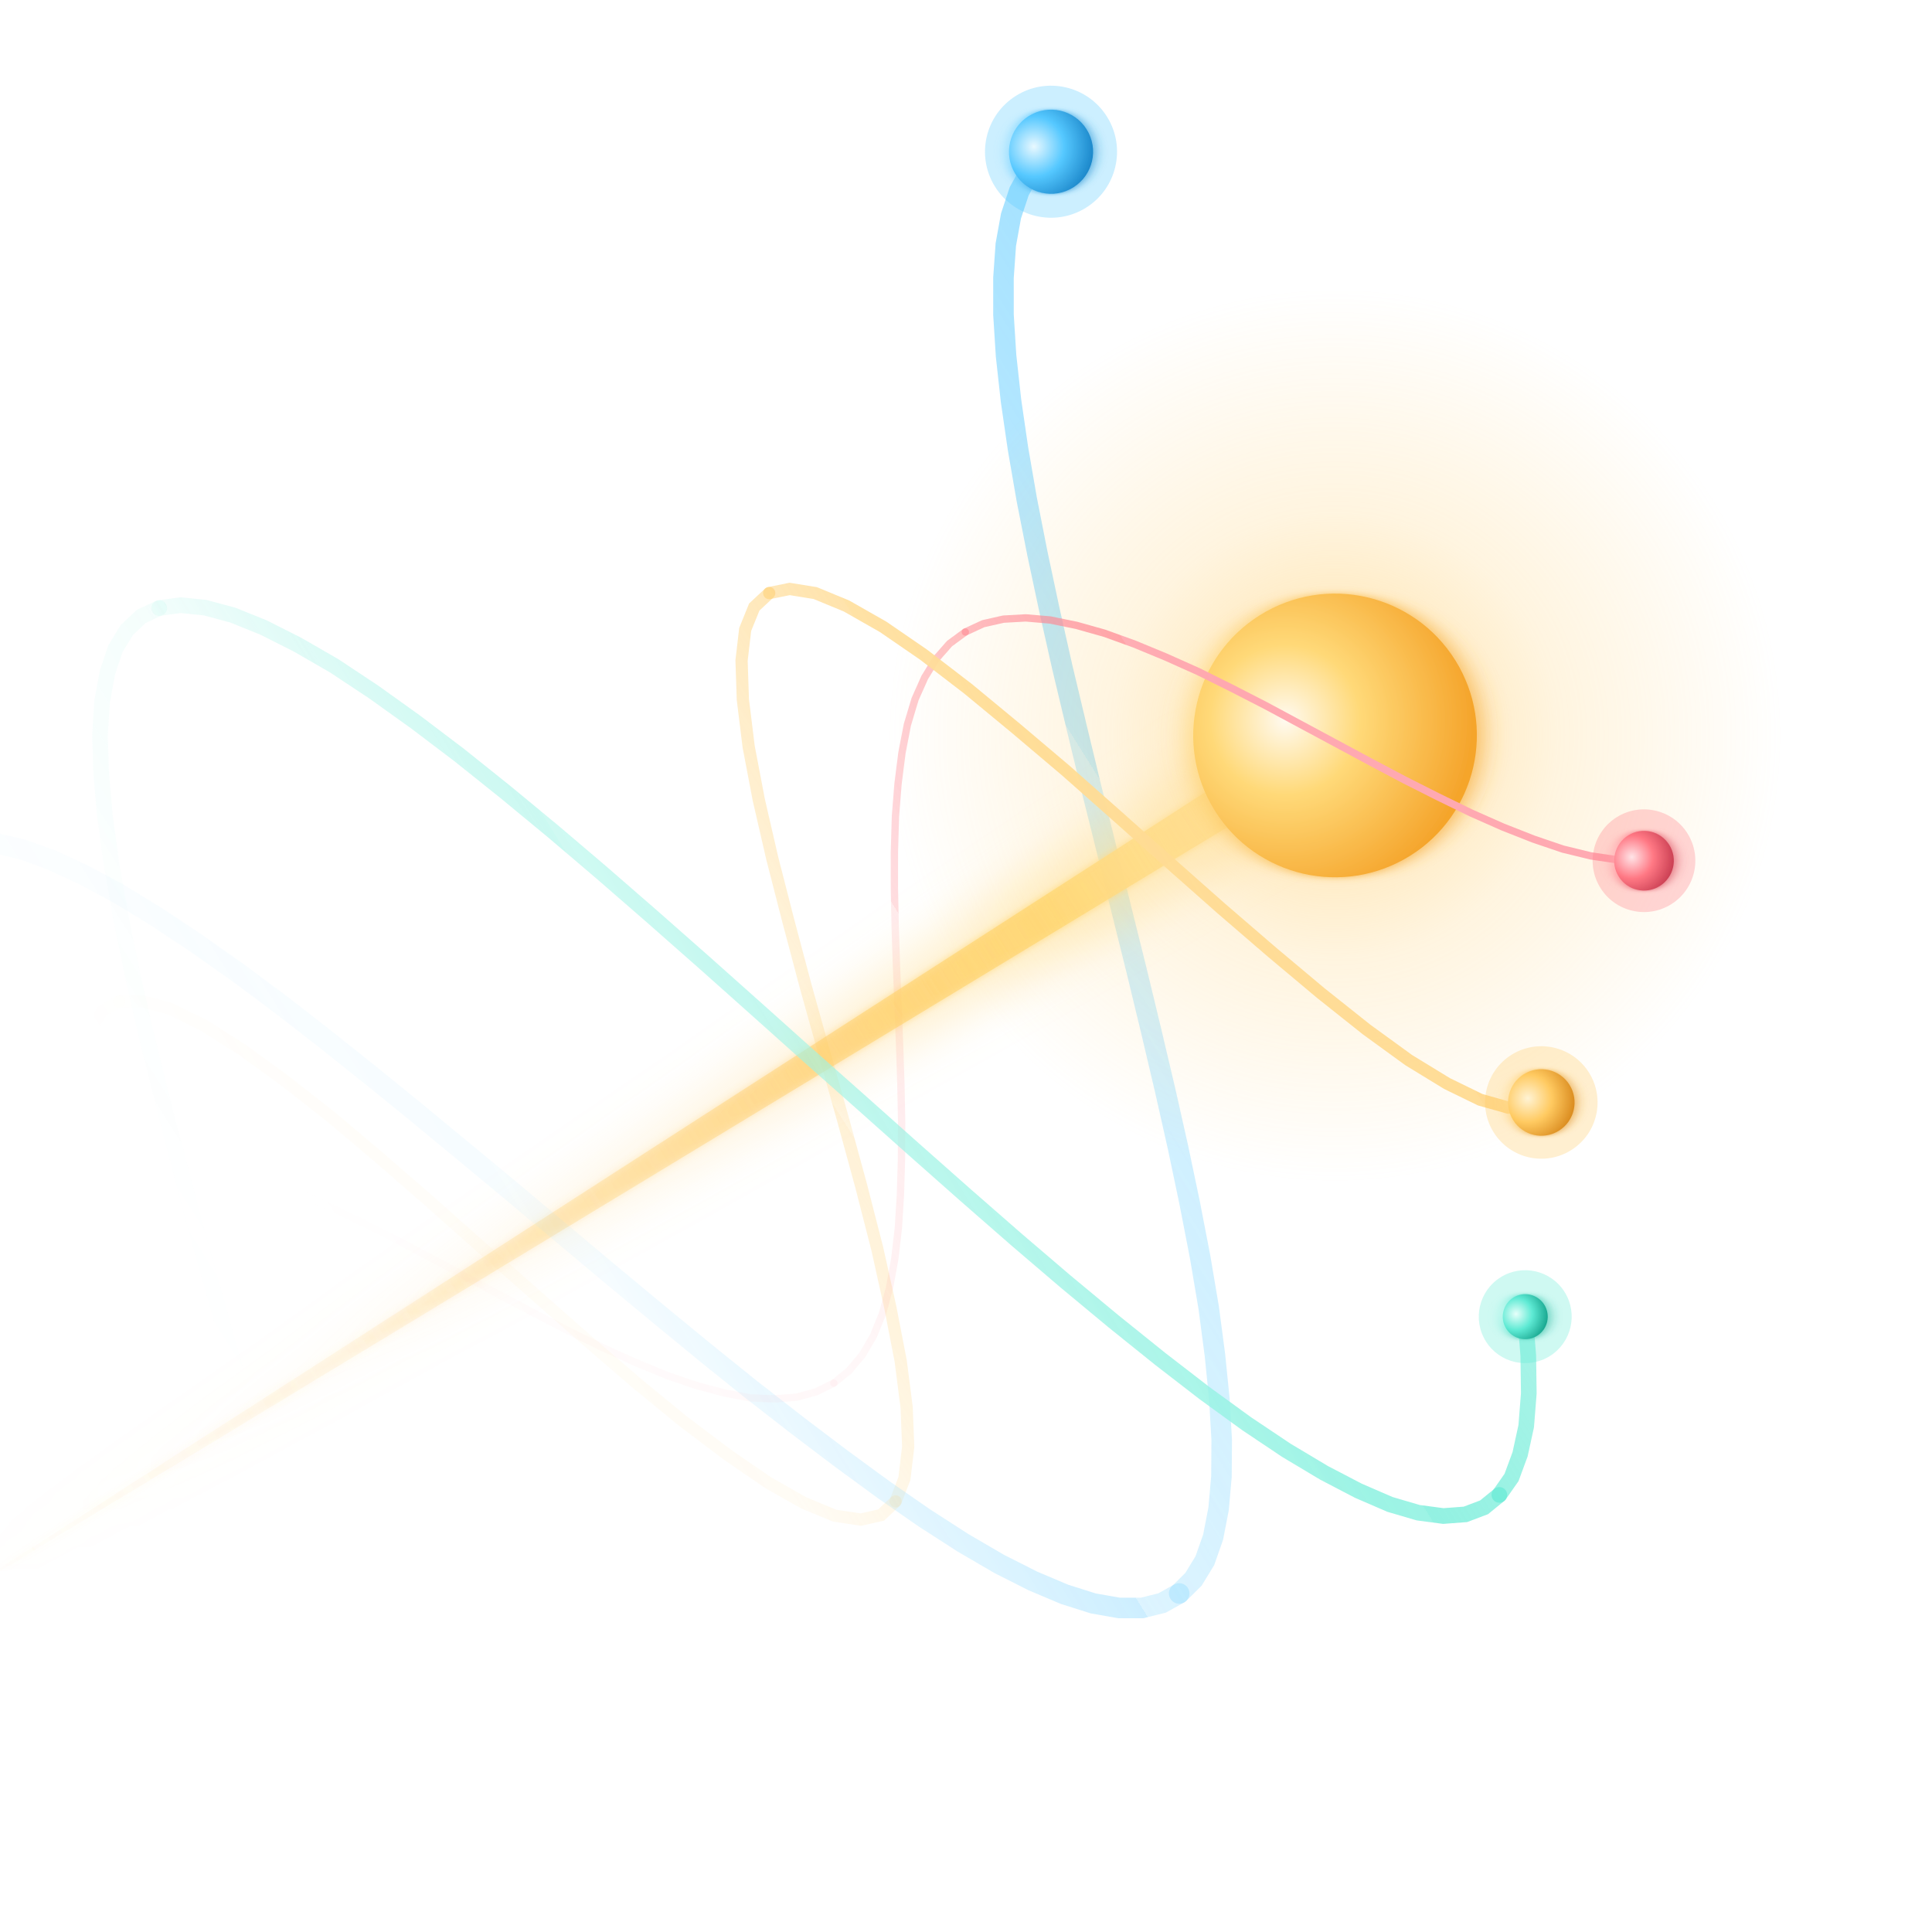
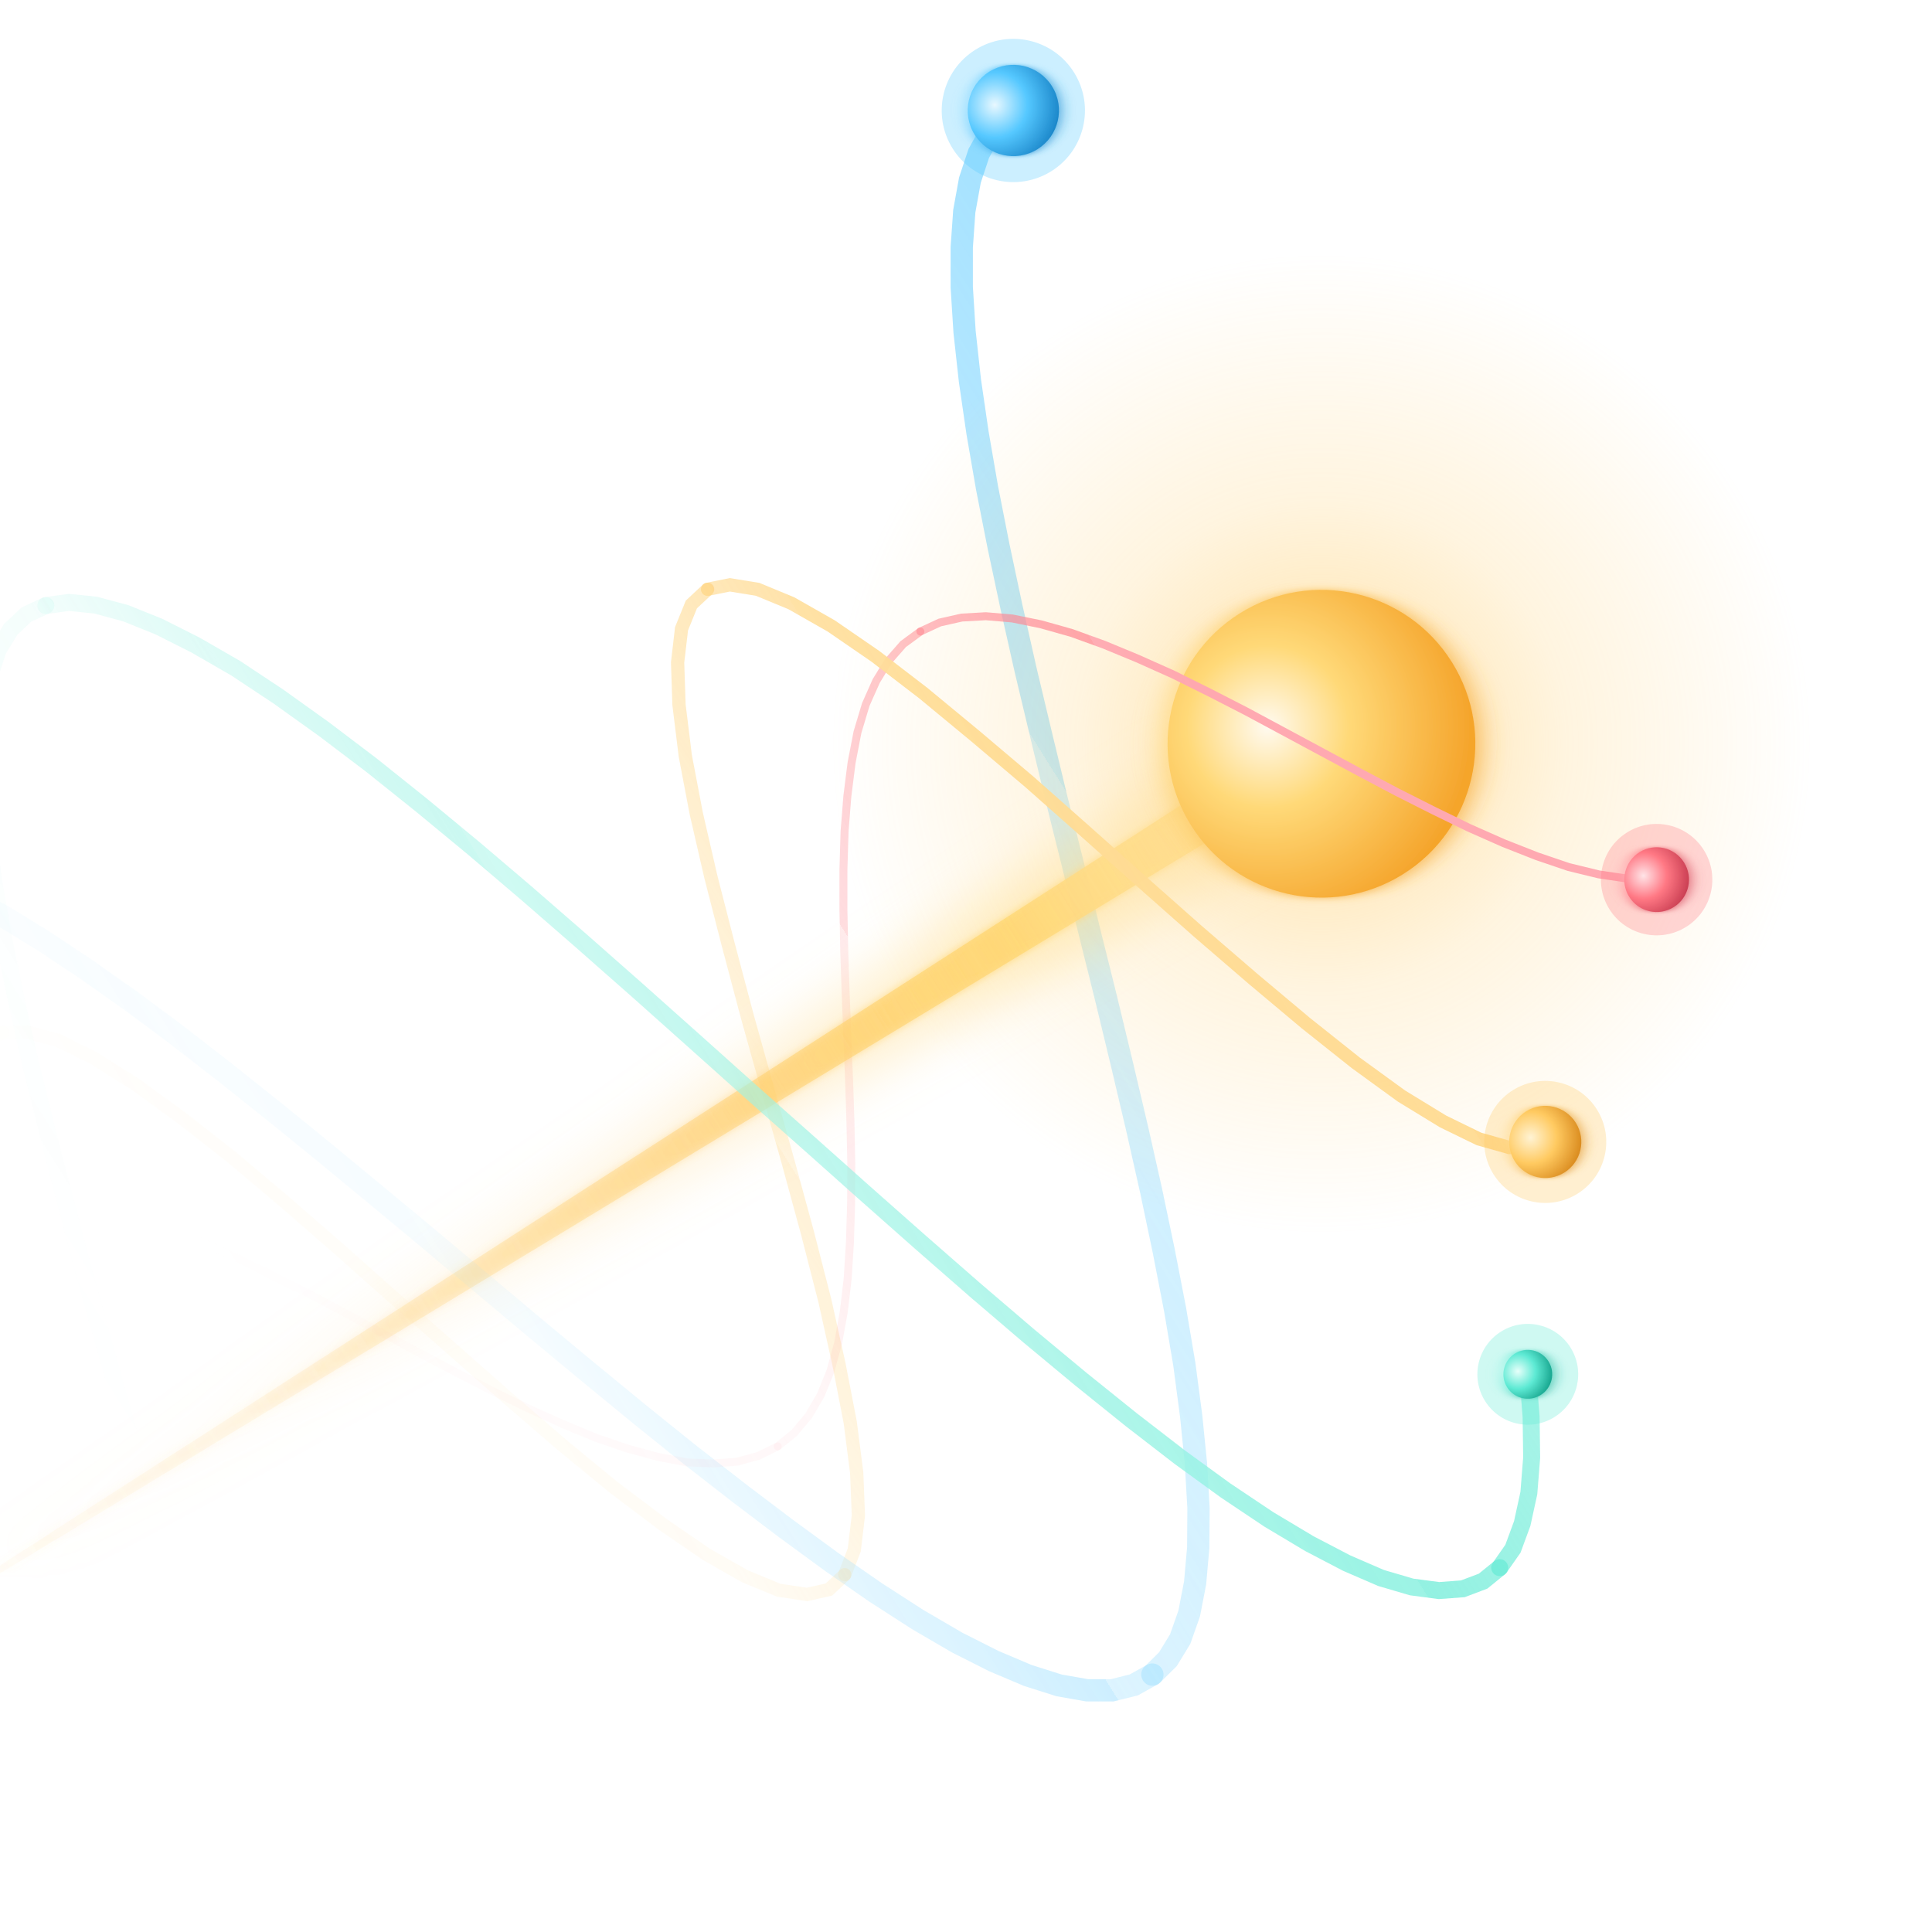
<svg xmlns="http://www.w3.org/2000/svg" width="512" height="512" aria-label="Commit Trail logo" viewBox="0 0 512 512">
  <defs>
    <linearGradient id="ts" x1="-340" x2="0" y1="0" y2="0" gradientUnits="userSpaceOnUse">
      <stop offset="0" stop-color="#ffca61" stop-opacity="0" />
      <stop offset=".3" stop-color="#ffca61" stop-opacity=".1" />
      <stop offset=".6" stop-color="#ffca61" stop-opacity=".4" />
      <stop offset=".8" stop-color="#ffd978" stop-opacity=".8" />
      <stop offset="1" stop-color="#fff1cc" />
    </linearGradient>
    <linearGradient id="gab" x1="-540" x2="284" y1="0" y2="0" gradientUnits="userSpaceOnUse">
      <stop offset="0" stop-color="#55c8ff" stop-opacity=".5" />
      <stop offset="0" stop-color="#77d3ff" stop-opacity=".8" />
      <stop offset=".1" stop-color="#9bdfff" />
      <stop offset=".1" stop-color="#95dcff" />
      <stop offset=".2" stop-color="#68ceff" stop-opacity=".7" />
      <stop offset=".2" stop-color="#55c8ff" stop-opacity=".5" />
      <stop offset=".3" stop-color="#55c8ff" stop-opacity=".3" />
      <stop offset=".3" stop-color="#55c8ff" stop-opacity=".3" />
      <stop offset=".3" stop-color="#55c8ff" stop-opacity=".6" />
      <stop offset=".4" stop-color="#7dd5ff" stop-opacity=".8" />
      <stop offset=".4" stop-color="#9ddfff" />
      <stop offset=".5" stop-color="#91dbff" stop-opacity=".9" />
      <stop offset=".5" stop-color="#60cbff" stop-opacity=".7" />
      <stop offset=".5" stop-color="#55c8ff" stop-opacity=".4" />
      <stop offset=".6" stop-color="#55c8ff" stop-opacity=".3" />
      <stop offset=".6" stop-color="#55c8ff" stop-opacity=".4" />
      <stop offset=".7" stop-color="#55c8ff" stop-opacity=".6" />
      <stop offset=".7" stop-color="#83d7ff" stop-opacity=".9" />
      <stop offset=".8" stop-color="#9edfff" />
      <stop offset=".8" stop-color="#8cdaff" stop-opacity=".9" />
      <stop offset=".8" stop-color="#58c9ff" stop-opacity=".7" />
      <stop offset=".9" stop-color="#55c8ff" stop-opacity=".4" />
      <stop offset=".9" stop-color="#55c8ff" stop-opacity=".3" />
      <stop offset="1" stop-color="#55c8ff" stop-opacity=".4" />
      <stop offset="1" stop-color="#55c8ff" stop-opacity=".7" />
    </linearGradient>
    <linearGradient id="gfb" x1="-270" x2="14" y1="0" y2="0" gradientUnits="userSpaceOnUse">
      <stop offset="0" stop-color="#fff" stop-opacity="0" />
      <stop offset=".3" stop-color="#fff" stop-opacity=".1" />
      <stop offset=".5" stop-color="#fff" stop-opacity=".5" />
      <stop offset=".8" stop-color="#fff" />
      <stop offset="1" stop-color="#fff" />
    </linearGradient>
    <linearGradient id="gaa" x1="-409" x2="155" y1="0" y2="0" gradientUnits="userSpaceOnUse">
      <stop offset="0" stop-color="#ffca61" stop-opacity=".5" />
      <stop offset="0" stop-color="#ffd37b" stop-opacity=".8" />
      <stop offset=".1" stop-color="#ffdd98" />
      <stop offset=".1" stop-color="#ffdb93" />
      <stop offset=".1" stop-color="#ffcf70" stop-opacity=".7" />
      <stop offset=".2" stop-color="#ffca61" stop-opacity=".5" />
      <stop offset=".2" stop-color="#ffca61" stop-opacity=".3" />
      <stop offset=".3" stop-color="#ffca61" stop-opacity=".3" />
      <stop offset=".3" stop-color="#ffca61" stop-opacity=".6" />
      <stop offset=".3" stop-color="#ffd580" stop-opacity=".8" />
      <stop offset=".4" stop-color="#ffde99" />
      <stop offset=".4" stop-color="#ffda90" stop-opacity=".9" />
      <stop offset=".4" stop-color="#ffcd6b" stop-opacity=".7" />
      <stop offset=".5" stop-color="#ffca61" stop-opacity=".5" />
      <stop offset=".5" stop-color="#ffca61" stop-opacity=".3" />
      <stop offset=".5" stop-color="#ffca61" stop-opacity=".4" />
      <stop offset=".6" stop-color="#ffca61" stop-opacity=".6" />
      <stop offset=".6" stop-color="#ffd684" stop-opacity=".9" />
      <stop offset=".6" stop-color="#ffde9a" />
      <stop offset=".7" stop-color="#ffd98d" stop-opacity=".9" />
      <stop offset=".7" stop-color="#ffcb66" stop-opacity=".7" />
      <stop offset=".8" stop-color="#ffca61" stop-opacity=".4" />
      <stop offset=".8" stop-color="#ffca61" stop-opacity=".3" />
      <stop offset=".8" stop-color="#ffca61" stop-opacity=".4" />
      <stop offset=".9" stop-color="#ffca61" stop-opacity=".6" />
      <stop offset=".9" stop-color="#ffd788" stop-opacity=".9" />
      <stop offset=".9" stop-color="#ffde9a" />
      <stop offset="1" stop-color="#ffd88a" stop-opacity=".9" />
      <stop offset="1" stop-color="#ffca61" stop-opacity=".7" />
    </linearGradient>
    <linearGradient id="gfa" x1="-250" x2="-4" y1="0" y2="0" gradientUnits="userSpaceOnUse">
      <stop offset="0" stop-color="#fff" stop-opacity="0" />
      <stop offset=".3" stop-color="#fff" stop-opacity=".1" />
      <stop offset=".5" stop-color="#fff" stop-opacity=".5" />
      <stop offset=".8" stop-color="#fff" />
      <stop offset="1" stop-color="#fff" />
    </linearGradient>
    <linearGradient id="gac" x1="-438" x2="248" y1="0" y2="0" gradientUnits="userSpaceOnUse">
      <stop offset="0" stop-color="#ffa3ac" stop-opacity=".9" />
      <stop offset="0" stop-color="#ffadb4" />
      <stop offset=".1" stop-color="#ff96a0" stop-opacity=".8" />
      <stop offset=".1" stop-color="#ff7884" stop-opacity=".6" />
      <stop offset=".2" stop-color="#ff7884" stop-opacity=".4" />
      <stop offset=".2" stop-color="#ff7884" stop-opacity=".3" />
      <stop offset=".2" stop-color="#ff7884" stop-opacity=".5" />
      <stop offset=".3" stop-color="#ff848f" stop-opacity=".7" />
      <stop offset=".3" stop-color="#ffa6ae" stop-opacity=".9" />
      <stop offset=".3" stop-color="#ffacb3" />
      <stop offset=".4" stop-color="#ff929c" stop-opacity=".8" />
      <stop offset=".4" stop-color="#ff7884" stop-opacity=".6" />
      <stop offset=".5" stop-color="#ff7884" stop-opacity=".3" />
      <stop offset=".5" stop-color="#ff7884" stop-opacity=".3" />
      <stop offset=".5" stop-color="#ff7884" stop-opacity=".5" />
      <stop offset=".6" stop-color="#ff8994" stop-opacity=".8" />
      <stop offset=".6" stop-color="#ffa8b0" />
      <stop offset=".7" stop-color="#ffaab2" />
      <stop offset=".7" stop-color="#ff8d97" stop-opacity=".8" />
      <stop offset=".7" stop-color="#ff7884" stop-opacity=".5" />
      <stop offset=".8" stop-color="#ff7884" stop-opacity=".3" />
      <stop offset=".8" stop-color="#ff7884" stop-opacity=".3" />
      <stop offset=".8" stop-color="#ff7884" stop-opacity=".5" />
      <stop offset=".9" stop-color="#ff8e98" stop-opacity=".8" />
      <stop offset=".9" stop-color="#ffaab2" />
      <stop offset="1" stop-color="#ffa8b0" />
      <stop offset="1" stop-color="#ff8893" stop-opacity=".8" />
    </linearGradient>
    <linearGradient id="gfc" x1="-230" x2="40" y1="0" y2="0" gradientUnits="userSpaceOnUse">
      <stop offset="0" stop-color="#fff" stop-opacity="0" />
      <stop offset=".3" stop-color="#fff" stop-opacity=".1" />
      <stop offset=".5" stop-color="#fff" stop-opacity=".5" />
      <stop offset=".8" stop-color="#fff" />
      <stop offset="1" stop-color="#fff" />
    </linearGradient>
    <linearGradient id="gam" x1="-535" x2="243" y1="0" y2="0" gradientUnits="userSpaceOnUse">
      <stop offset="0" stop-color="#5eead4" stop-opacity=".3" />
      <stop offset="0" stop-color="#5eead4" stop-opacity=".4" />
      <stop offset=".1" stop-color="#5eead4" stop-opacity=".7" />
      <stop offset=".1" stop-color="#8df1e1" stop-opacity=".9" />
      <stop offset=".2" stop-color="#a1f4e6" />
      <stop offset=".2" stop-color="#8ff1e1" stop-opacity=".9" />
      <stop offset=".3" stop-color="#60ead4" stop-opacity=".7" />
      <stop offset=".3" stop-color="#5eead4" stop-opacity=".4" />
      <stop offset=".3" stop-color="#5eead4" stop-opacity=".3" />
      <stop offset=".4" stop-color="#5eead4" stop-opacity=".4" />
      <stop offset=".4" stop-color="#5eead4" stop-opacity=".6" />
      <stop offset=".5" stop-color="#8af0e0" stop-opacity=".9" />
      <stop offset=".5" stop-color="#a1f4e6" />
      <stop offset=".6" stop-color="#92f2e2" stop-opacity=".9" />
      <stop offset=".6" stop-color="#64ebd5" stop-opacity=".7" />
      <stop offset=".7" stop-color="#5eead4" stop-opacity=".4" />
      <stop offset=".7" stop-color="#5eead4" stop-opacity=".3" />
      <stop offset=".7" stop-color="#5eead4" stop-opacity=".4" />
      <stop offset=".8" stop-color="#5eead4" stop-opacity=".6" />
      <stop offset=".8" stop-color="#87f0df" stop-opacity=".9" />
      <stop offset=".9" stop-color="#a1f4e6" />
      <stop offset=".9" stop-color="#94f2e3" stop-opacity=".9" />
      <stop offset="1" stop-color="#68ebd6" stop-opacity=".7" />
      <stop offset="1" stop-color="#5eead4" stop-opacity=".4" />
    </linearGradient>
    <linearGradient id="gfm" x1="-262" x2="-30" y1="0" y2="0" gradientUnits="userSpaceOnUse">
      <stop offset="0" stop-color="#fff" stop-opacity="0" />
      <stop offset=".3" stop-color="#fff" stop-opacity=".1" />
      <stop offset=".5" stop-color="#fff" stop-opacity=".5" />
      <stop offset=".8" stop-color="#fff" />
      <stop offset="1" stop-color="#fff" />
    </linearGradient>
    <radialGradient id="sun" cx="38%" cy="36%" r="66%">
      <stop offset="0" stop-color="#fffaf0" />
      <stop offset=".4" stop-color="#ffd978" />
      <stop offset="1" stop-color="#f5a52c" />
    </radialGradient>
    <radialGradient id="sg">
      <stop offset="0" stop-color="#ffca61" stop-opacity=".6" />
      <stop offset=".5" stop-color="#ffca61" stop-opacity=".2" />
      <stop offset="1" stop-color="#ffca61" stop-opacity="0" />
    </radialGradient>
    <radialGradient id="db" cx="36%" cy="34%" r="72%">
      <stop offset="0" stop-color="#e8f8ff" />
      <stop offset=".5" stop-color="#55c8ff" />
      <stop offset="1" stop-color="#1b86c9" />
    </radialGradient>
    <radialGradient id="da" cx="36%" cy="34%" r="72%">
      <stop offset="0" stop-color="#fff3d4" />
      <stop offset=".5" stop-color="#ffca61" />
      <stop offset="1" stop-color="#d98a1e" />
    </radialGradient>
    <radialGradient id="dc" cx="36%" cy="34%" r="72%">
      <stop offset="0" stop-color="#ffe4e7" />
      <stop offset=".5" stop-color="#ff7884" />
      <stop offset="1" stop-color="#c93e52" />
    </radialGradient>
    <radialGradient id="dm" cx="36%" cy="34%" r="72%">
      <stop offset="0" stop-color="#e6fffa" />
      <stop offset=".5" stop-color="#5eead4" />
      <stop offset="1" stop-color="#17a58e" />
    </radialGradient>
    <mask id="mkb" width="324" height="304" x="-290" y="-152" maskUnits="userSpaceOnUse">
      <path fill="url(#gfb)" d="M-270-144H14v288h-284z" />
    </mask>
    <mask id="mka" width="286" height="212" x="-270" y="-106" maskUnits="userSpaceOnUse">
      <path fill="url(#gfa)" d="M-250-98H-4V98h-246z" />
    </mask>
    <mask id="mkc" width="310" height="156" x="-250" y="-78" maskUnits="userSpaceOnUse">
      <path fill="url(#gfc)" d="M-230-70H40V70h-270z" />
    </mask>
    <mask id="mkm" width="272" height="340" x="-282" y="-170" maskUnits="userSpaceOnUse">
      <path fill="url(#gfm)" d="M-262-162h232v324h-232z" />
    </mask>
    <filter id="glow" width="200%" height="200%" x="-50%" y="-50%">
      <feGaussianBlur result="b" stdDeviation="2.2" />
      <feMerge>
        <feMergeNode in="b" />
        <feMergeNode in="SourceGraphic" />
      </feMerge>
    </filter>
    <filter id="soft" width="200%" height="200%" x="-50%" y="-50%">
      <feGaussianBlur result="b" stdDeviation="1" />
      <feMerge>
        <feMergeNode in="b" />
        <feMergeNode in="SourceGraphic" />
      </feMerge>
    </filter>
    <filter id="haze" width="140%" height="700%" x="-20%" y="-300%">
      <feGaussianBlur stdDeviation="6" />
    </filter>
  </defs>
-   <g fill="none" stroke-linecap="round" transform="translate(353.8 194.9) rotate(-32) scale(1.296)">
+   <g fill="none" stroke-linecap="round" transform="translate(350.2 197.1) rotate(-32) scale(1.406)">
    <g mask="url(#mkb)">
      <g>
        <animateTransform attributeName="transform" dur="3.5s" from="0 0" repeatCount="indefinite" to="-270.5 0" type="translate" />
        <path stroke="url(#gab)" stroke-width="4.2" d="m-540.5-125.5 4-3.3 4-2.1 4-1 4 .1" />
        <path stroke="url(#gab)" stroke-width="4.2" d="m-388.3 131.6 4-1.6 4-2.6 4-3.8 4-4.8 4-5.9 4-6.8 4-7.8 4-8.6 4-9.4 4-10 4.1-10.7 4-11.2 4-11.7 4-11.9 4-12.1 4-12.3 4-12.3 4-12.1 4-12 4-11.6 4-11.2 4-10.8 4-10.1 4-9.4 4-8.7 4-7.8 4-6.9 4-5.9 4-4.9 4-3.9 4-2.7 4-1.6 4.1-.5" />
        <path stroke="url(#gab)" stroke-width="4.2" d="m-120 131.9 4-.9 4-2 4-3.2 4-4.3 4-5.3 4-6.3 4-7.3 4-8.1 4.1-9 4-9.7 4-10.4 4-10.9 4-11.4 4-11.8 4-12 4-12.3 4-12.2 4-12.3 4-12 4-11.9 4-11.4 4-11 4-10.5 4-9.8 4-9.1 4-8.3 4-7.4 4-6.4 4-5.5 4-4.4 4.1-3.4 4-2.2 4-1.1 4 .1" />
        <path stroke="url(#gab)" stroke-width="4.2" d="m152.3 131.7 4-1.5 4-2.6 4-3.6 4-4.8 4-5.8 4.1-6.7 4-7.7 4-8.6 4-9.3 4-10 4-10.6 4-11.2 4-11.6 4-11.9 4-12.1 4-12.3 4-12.3 4-12.1 4-12 4-11.7 4-11.2 4-10.8 4-10.2 4-9.5 4-8.7 4-7.9 4-7 4.1-6 4-5 4-3.9 4-2.8 4-1.7 4-.6" />
      </g>
    </g>
    <g mask="url(#mka)">
      <g>
        <animateTransform attributeName="transform" dur="2.25s" from="0 0" repeatCount="indefinite" to="-158.7 0" type="translate" />
        <path stroke="url(#gaa)" stroke-width="2.5" d="m-408.7-81.8 4-3.2 4-1" />
        <path stroke="url(#gaa)" stroke-width="2.5" d="m-320.2 85.9 4.1-1.8 4-3.9 4-5.9 4-7.8 4-9.5 4.1-10.9 4-12.1 4-13 4-13.5 4.1-13.7 4-13.5 4-13 4-12.2 4.1-11.1 4-9.6 4-8 4-6.1 4.1-4.1 4-2 4 .2" />
        <path stroke="url(#gaa)" stroke-width="2.5" d="m-159.2 85.2 4-3 4.1-5.1 4-7 4-8.7 4-10.4 4.1-11.6 4-12.6 4-13.3 4-13.7 4-13.6 4.1-13.3 4-12.6 4-11.6 4-10.3 4.1-8.8 4-6.9 4-5 4-2.9 4.1-.8" />
        <path stroke="url(#gaa)" stroke-width="2.5" d="m-2.2 85.8 4-2 4-4.2 4-6.2 4.1-8 4-9.7 4-11.1 4-12.2L30 19.3l4-13.5 4-13.7 4-13.5 4.1-12.9 4-12.1 4-10.9 4-9.5 4-7.7 4.1-5.9 4-3.8 4-1.7 4 .5" />
      </g>
    </g>
    <g mask="url(#mkc)">
      <g>
        <animateTransform attributeName="transform" dur="1.5s" from="0 0" repeatCount="indefinite" to="-207.7 0" type="translate" />
        <path stroke="url(#gac)" stroke-width="1.5" d="m-361.5 57.7 4-1.2 4-2 4-2.7 4-3.6 4-4.3 4-4.9 4-5.4 4-6 4-6.4 4-6.7 4.1-6.9 4-7 4-7 4-6.9 4-6.7 4-6.5 4-6 4-5.6 4-5 4-4.4 4-3.7 4-2.9 4-2.1 4.1-1.3 4-.5 4 .4" />
        <path stroke="url(#gac)" stroke-width="1.5" d="m-157.1 58 4-.5 4-1.3 4-2.1 4-2.9 4-3.7 4-4.4 4-5 4-5.6 4-6 4.1-6.5 4-6.7 4-6.9 4-7 4-7 4-6.9 4-6.7 4-6.4 4-6 4-5.4 4-4.9 4-4.3 4.1-3.6 4-2.7 4-2 4-1.2 4-.3" />
        <path stroke="url(#gac)" stroke-width="1.5" d="m51.3 58 4-.6 4-1.5 4-2.3 4-3.1 4-3.8 4-4.5 4.1-5.1 4-5.6 4-6.2 4-6.5 4-6.7 4-7 4-7 4-7 4-6.9 4-6.6 4-6.3 4-5.9 4-5.4 4.1-4.8 4-4.1 4-3.4 4-2.7 4-1.8 4-1 4-.2" />
      </g>
    </g>
    <g mask="url(#mkm)">
      <g>
        <animateTransform attributeName="transform" dur="5s" from="0 0" repeatCount="indefinite" to="-272.9 0" type="translate" />
        <path stroke="url(#gam)" stroke-width="3.2" d="m-534.9 0 4-13.8 4-13.7 4-13.5 4-13.1 4-12.7 4-12.1 4-11.4 4-10.7 4-9.8 4.1-8.8 4-7.8 4-6.8 4-5.6 4-4.4 4-3.2 4-1.9 4-.7 4 .6" />
        <path stroke="url(#gam)" stroke-width="3.2" d="m-326.4 149.4 4-1.8 4-3.1 4-4.3 4-5.6 4-6.6 4-7.8 4-8.8 4-9.7 4.1-10.6 4-11.4 4-12 4-12.7 4-13.1 4-13.4 4-13.7 4-13.8 4-13.9 4-13.7 4-13.5 4.1-13.1 4-12.7 4-12.2 4-11.4 4-10.7 4-9.9 4-8.9 4-7.9 4-6.9 4-5.6 4.1-4.5 4-3.3 4-2 4-.8 4 .5" />
        <path stroke="url(#gam)" stroke-width="3.2" d="m-53.8 149.5 4-1.7 4-3.1 4.1-4.2 4-5.4 4-6.6 4-7.7 4-8.7 4-9.7 4-10.5 4-11.4 4-12 4-12.6 4-13 4.1-13.5 4-13.6 4-13.9 4-13.8 4-13.7 4-13.5 4-13.2 4-12.8 4-12.1 4-11.6 4.1-10.7 4-9.9 4-9 4-8 4-6.9 4-5.8 4-4.6 4-3.3 4-2.1 4-.9 4.1.5" />
        <path stroke="url(#gam)" stroke-width="3.2" d="m218.9 149.6 4-1.7 4-2.9 4-4.2 4-5.3 4-6.5 4-7.6" />
      </g>
    </g>
    <path fill="url(#ts)" d="m-340 0 330-11v22Z" filter="url(#haze)" opacity=".5" />
    <path fill="url(#ts)" d="M-340 0-8-4.5v9Z" filter="url(#soft)" />
    <circle r="92" fill="url(#sg)">
      <animate attributeName="r" dur="1.25s" repeatCount="indefinite" values="92;100;92" />
      <animate attributeName="opacity" dur="1.25s" repeatCount="indefinite" values="1;.8;1" />
    </circle>
    <circle r="29" fill="url(#sun)" filter="url(#glow)" />
    <g mask="url(#mkb)">
      <g>
        <animateTransform attributeName="transform" dur="3.5s" from="0 0" repeatCount="indefinite" to="-270.5 0" type="translate" />
        <path stroke="url(#gab)" stroke-width="4.2" d="m-524.5-131.8 4 1.3 4.1 2.4 4 3.5 4 4.6 4 5.7 4 6.6 4 7.5 4 8.4 4 9.3 4 9.9 4 10.5 4 11.1 4 11.6 4 11.8 4 12.1 4 12.3 4 12.3 4 12.1 4 12.1 4 11.7 4 11.3 4 10.9 4 10.2 4.1 9.6 4 8.9 4 8 4 7.1 4 6.2 4 5.1 4 4.1 4 3 4 1.8 4 .8 4-.4" />
        <path stroke="url(#gab)" stroke-width="4.2" d="m-256.1-132 4 .7 4 1.8 4 2.9 4 4 4 5.1 4 6.1 4 7 4 8 4 8.8 4 9.5 4 10.2 4 10.9 4 11.3 4 11.7 4 12 4 12.1 4 12.3 4 12.3 4 12.1 4 11.9 4 11.5 4.1 11.2 4 10.5 4 10 4 9.3 4 8.5 4 7.6 4 6.6 4 5.7 4 4.7 4 3.6 4 2.5 4 1.3 4 .2" />
        <path stroke="url(#gab)" stroke-width="4.2" d="m16.2-131.8 4 1.2 4 2.3 4 3.4 4 4.5 4 5.6 4 6.5 4 7.5 4 8.3 4 9.2 4 9.8 4 10.5 4 11.1 4 11.5 4 11.8 4 12.1 4 12.3 4 12.2 4 12.3 4.1 12 4 11.7 4 11.4 4 10.9 4 10.3 4 9.7 4 8.9 4 8.1 4 7.1 4 6.3 4 5.2 4 4.2 4 3.1 4 1.9 4 .9 4-.3" />
      </g>
    </g>
    <circle cx="14" cy="-132" r="13.5" fill="#55c8ff" opacity=".3">
      <animate attributeName="cy" dur="3.5s" repeatCount="indefinite" values="-132.0;-122.0;-93.3;-50.5;0.0;50.5;93.3;122.0;132.0;122.0;93.3;50.5;0.0;-50.5;-93.3;-122.0;-132.0" />
    </circle>
    <circle cx="14" cy="-132" r="8.6" fill="url(#db)" filter="url(#soft)">
      <animate attributeName="cy" dur="3.5s" repeatCount="indefinite" values="-132.0;-122.0;-93.3;-50.5;0.0;50.5;93.3;122.0;132.0;122.0;93.3;50.5;0.0;-50.5;-93.3;-122.0;-132.0" />
      <animate attributeName="r" dur="3.5s" repeatCount="indefinite" values="8.6;8.9;9.2;9.4;9.5;9.4;9.2;8.9;8.6;8.2;7.9;7.7;7.6;7.7;7.9;8.2;8.6" />
      <animate attributeName="opacity" dur="3.5s" repeatCount="indefinite" values="0.73;0.83;0.92;0.98;1.00;0.98;0.92;0.83;0.73;0.62;0.53;0.47;0.45;0.47;0.53;0.62;0.72" />
    </circle>
    <g mask="url(#mka)">
      <g>
        <animateTransform attributeName="transform" dur="2.25s" from="0 0" repeatCount="indefinite" to="-158.7 0" type="translate" />
        <path stroke="url(#gaa)" stroke-width="2.5" d="m-400.7-86 4.1 1.2 4 3.3 4 5.3 4 7.3 4.1 9.1 4 10.5 4 11.8 4 12.8 4.1 13.3 4 13.7 4 13.6 4 13.2 4.1 12.5 4 11.4 4 10.1 4 8.5 4.1 6.6 4 4.7 4 2.6 4 .4" />
        <path stroke="url(#gaa)" stroke-width="2.5" d="m-239.7-85.6 4 2.4 4.1 4.4 4 6.5 4 8.3 4 9.9 4.1 11.3 4 12.4 4 13.1 4 13.6 4.1 13.7 4 13.4 4 12.9 4 11.9 4.1 10.7 4 9.2 4 7.4 4 5.6 4.1 3.5 4 1.4 4-.8" />
        <path stroke="url(#gaa)" stroke-width="2.5" d="m-82.7-86 4 1.5 4 3.5 4 5.6 4.1 7.6 4 9.2 4 10.7 4 12 4.1 12.8 4 13.5 4 13.7 4 13.5 4.1 13.2 4 12.3 4 11.3 4 9.9 4.1 8.2 4 6.4 4 4.4 4 2.4 4.1.1" />
        <path stroke="url(#gaa)" stroke-width="2.5" d="m78.2-85.4 4.1 2.6 4 4.7 4 6.8 4 8.5 4.1 10.1 4 11.4 4 12.5 4 13.3 4.1 13.6 4 13.6 4 13.4 4 12.7 4.1 11.8 4 10.5 4 9 4 7.3 4.1 5.3 4 3.2 4 1.1" />
      </g>
    </g>
    <circle cx="-4" cy="86" r="11.5" fill="#ffca61" opacity=".3">
      <animate attributeName="cy" dur="2.25s" repeatCount="indefinite" values="86.0;79.5;60.8;32.9;0.0;-32.9;-60.8;-79.5;-86.0;-79.5;-60.8;-32.9;-0.0;32.9;60.8;79.5;86.0" />
    </circle>
    <circle cx="-4" cy="86" r="6.8" fill="url(#da)" filter="url(#soft)">
      <animate attributeName="cy" dur="2.25s" repeatCount="indefinite" values="86.0;79.5;60.8;32.9;0.0;-32.9;-60.8;-79.5;-86.0;-79.5;-60.8;-32.9;-0.0;32.9;60.8;79.5;86.0" />
      <animate attributeName="r" dur="2.25s" repeatCount="indefinite" values="6.8;6.5;6.2;6.1;6.0;6.1;6.2;6.5;6.8;7.0;7.3;7.4;7.5;7.4;7.3;7.0;6.8" />
      <animate attributeName="opacity" dur="2.25s" repeatCount="indefinite" values="0.73;0.62;0.53;0.47;0.45;0.47;0.53;0.62;0.72;0.83;0.92;0.98;1.00;0.98;0.92;0.83;0.73" />
    </circle>
    <g mask="url(#mkc)">
      <g>
        <animateTransform attributeName="transform" dur="1.5s" from="0 0" repeatCount="indefinite" to="-207.7 0" type="translate" />
        <path stroke="url(#gac)" stroke-width="1.5" d="m-437.7-34.1 4 5.9 4 6.4 4 6.6 4 6.9 4 7 4.1 7 4 7 4 6.7 4 6.5 4 6.1 4 5.6 4 5.1 4 4.4 4 3.8 4 3 4 2.2 4 1.4 4.1.5 4-.3" />
        <path stroke="url(#gac)" stroke-width="1.5" d="m-257.3-57.6 4 1.2 4 2.1 4 2.8 4 3.7 4 4.3 4 4.9 4 5.6 4 6 4 6.4 4.1 6.7 4 6.9 4 7 4 7 4 6.9 4 6.7 4 6.4 4 6 4 5.6 4 4.9 4 4.3 4 3.7 4.1 2.8 4 2.1 4 1.2 4 .4" />
        <path stroke="url(#gac)" stroke-width="1.5" d="m-52.9-58 4 .5 4 1.4 4 2.2 4 3 4 3.8 4 4.4 4 5.1 4 5.6 4.1 6.1 4 6.5 4 6.7 4 7 4 7 4 7 4 6.9 4 6.6 4 6.4 4 5.9 4 5.4 4 4.9 4.1 4.2 4 3.4 4 2.8 4 1.9 4 1 4 .3" />
        <path stroke="url(#gac)" stroke-width="1.5" d="m155.5-58 4 .7 4 1.6 4 2.3 4 3.2 4 3.8 4.1 4.6 4 5.2 4 5.7 4 6.1 4 6.6 4 6.8 4 6.9 4 7.1 4 6.9 4 6.9 4 6.6 4 6.3 4.1 5.8 4 5.3 4 4.8 4 4 4 3.4 4 2.6" />
      </g>
    </g>
    <circle cx="40" cy="55.2" r="10.5" fill="#ff7884" opacity=".3">
      <animate attributeName="cy" dur="1.5s" repeatCount="indefinite" values="55.2;57.8;51.7;37.7;17.9;-4.6;-26.3;-44.1;-55.2;-57.8;-51.7;-37.7;-17.9;4.6;26.3;44.1;55.2" />
    </circle>
    <circle cx="40" cy="55.2" r="6.1" fill="url(#dc)" filter="url(#soft)">
      <animate attributeName="cy" dur="1.5s" repeatCount="indefinite" values="55.2;57.8;51.7;37.7;17.9;-4.6;-26.3;-44.1;-55.2;-57.8;-51.7;-37.7;-17.9;4.6;26.3;44.1;55.2" />
      <animate attributeName="r" dur="1.5s" repeatCount="indefinite" values="6.1;5.8;5.6;5.4;5.2;5.2;5.3;5.4;5.6;5.9;6.1;6.3;6.5;6.5;6.4;6.3;6.1" />
      <animate attributeName="opacity" dur="1.5s" repeatCount="indefinite" values="0.81;0.70;0.60;0.52;0.46;0.45;0.48;0.55;0.64;0.75;0.85;0.93;0.99;1.00;0.97;0.90;0.81" />
    </circle>
    <g mask="url(#mkm)">
      <g>
        <animateTransform attributeName="transform" dur="5s" from="0 0" repeatCount="indefinite" to="-272.9 0" type="translate" />
        <path stroke="url(#gam)" stroke-width="3.2" d="m-462.8-149.4 4 1.9 4.1 3.1 4 4.4 4 5.6 4 6.7 4 7.8 4 8.8 4 9.8 4 10.6 4 11.4 4 12.1 4 12.6 4.1 13.1 4 13.5 4 13.7 4 13.8 4 13.8 4 13.8 4 13.4 4 13.2 4 12.7 4 12.1 4.1 11.4 4 10.7 4 9.8 4 8.9 4 7.9 4 6.8 4 5.6 4 4.5 4 3.2 4 2 4.1.7 4-.6" />
        <path stroke="url(#gam)" stroke-width="3.2" d="m-190.1-149.5 4 1.8 4 3.1 4 4.3 4 5.5 4 6.6 4.1 7.7 4 8.8 4 9.7 4 10.5 4 11.4 4 12 4 12.6 4 13.1 4 13.4 4 13.7 4 13.8 4.1 13.9 4 13.7 4 13.5 4 13.2 4 12.7 4 12.1 4 11.5 4 10.8 4 9.9 4 8.9 4.1 8 4 6.8 4 5.8 4 4.5 4 3.3 4 2.1 4 .8 4-.5" />
        <path stroke="url(#gam)" stroke-width="3.2" d="m82.6-149.5 4 1.7 4 2.9 4 4.2 4 5.4 4 6.6 4 7.6 4 8.7 4 9.6 4 10.6 4.1 11.3 4 11.9 4 12.6 4 13.1 4 13.4 4 13.7 4 13.8 4 13.8 4 13.7 4 13.6 4 13.2 4.1 12.7 4 12.2 4 11.6 4 10.8 4 9.9 4 9 4 8.1 4 6.9 4 5.8 4 4.6 4.1 3.4 4 2.2 4 .9 4-.4" />
      </g>
    </g>
    <circle cx="-30" cy="121.4" r="9.5" fill="#5eead4" opacity=".3">
      <animate attributeName="cy" dur="5s" repeatCount="indefinite" values="121.4;78.4;23.5;-35.0;-88.2;-127.9;-148.2;-145.9;-121.4;-78.4;-23.5;35.0;88.2;127.9;148.2;145.9;121.4" />
    </circle>
    <circle cx="-30" cy="121.4" r="4.6" fill="url(#dm)" filter="url(#soft)">
      <animate attributeName="cy" dur="5s" repeatCount="indefinite" values="121.4;78.4;23.5;-35.0;-88.2;-127.9;-148.2;-145.9;-121.4;-78.4;-23.5;35.0;88.2;127.9;148.2;145.9;121.4" />
      <animate attributeName="r" dur="5s" repeatCount="indefinite" values="4.6;4.5;4.4;4.4;4.5;4.7;4.9;5.1;5.3;5.4;5.5;5.5;5.4;5.2;5.0;4.8;4.6" />
      <animate attributeName="opacity" dur="5s" repeatCount="indefinite" values="0.56;0.49;0.45;0.46;0.50;0.58;0.68;0.79;0.89;0.96;1.00;0.99;0.95;0.87;0.77;0.66;0.56" />
    </circle>
  </g>
</svg>
